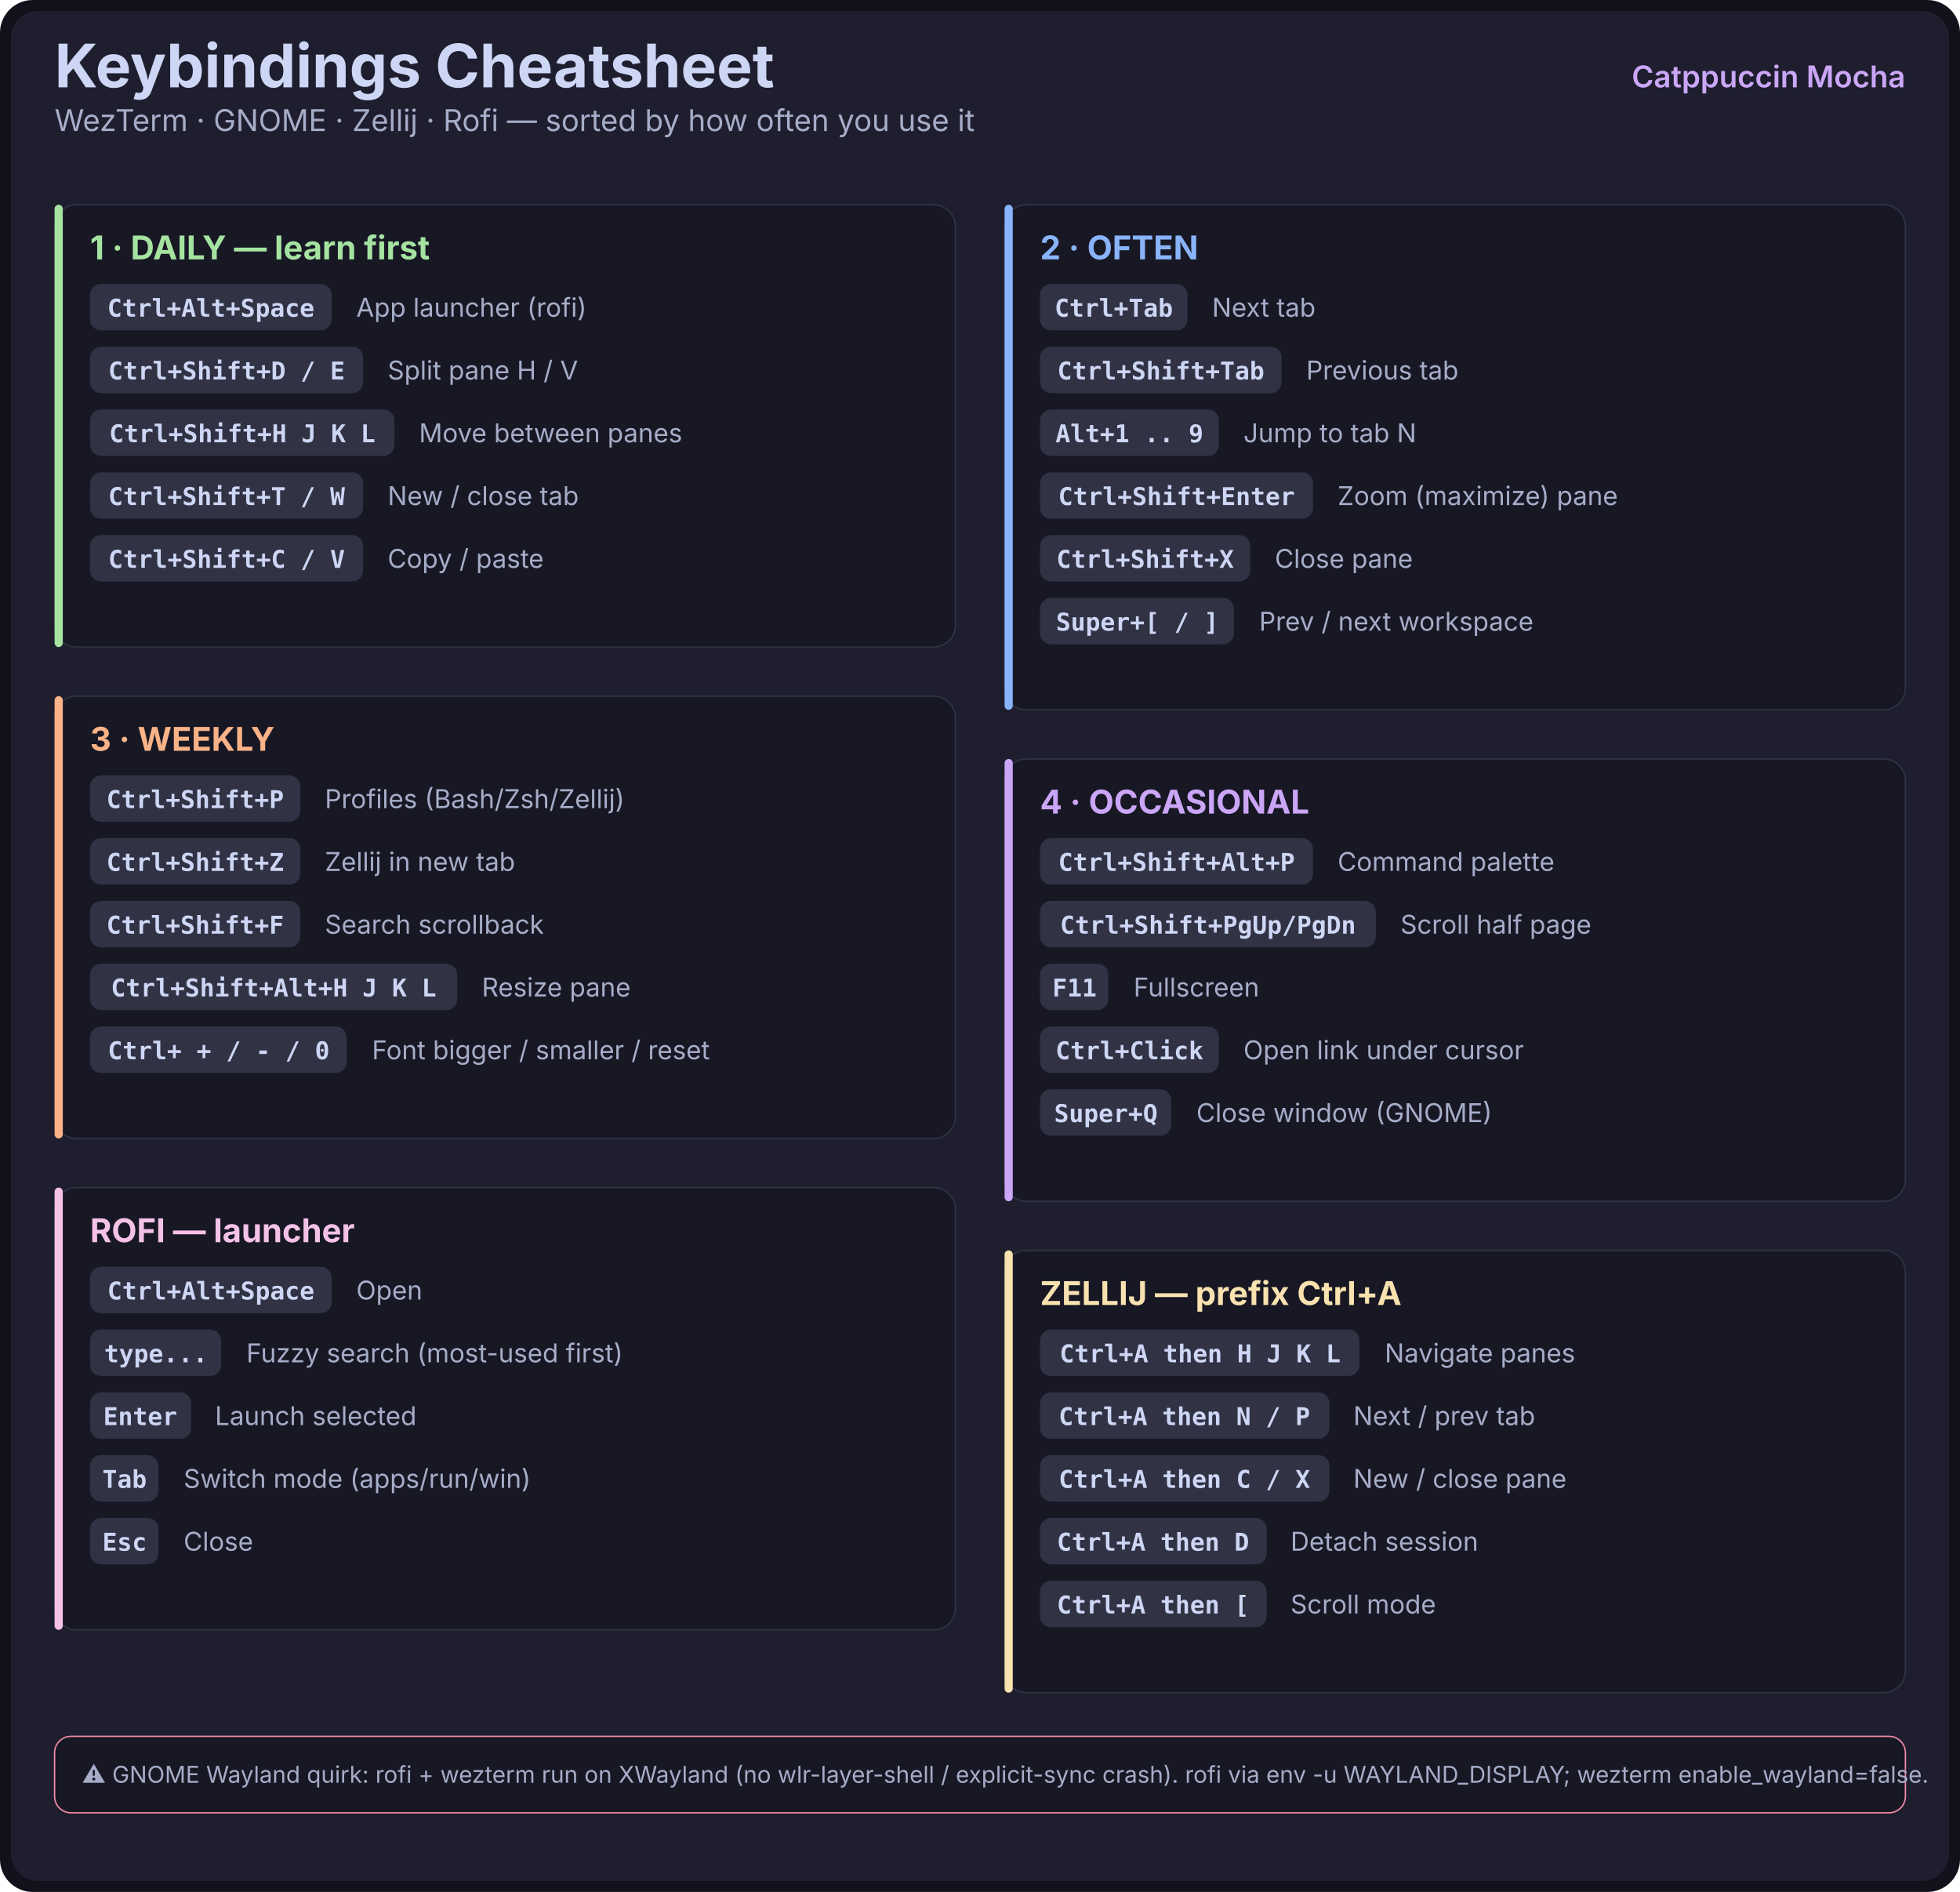
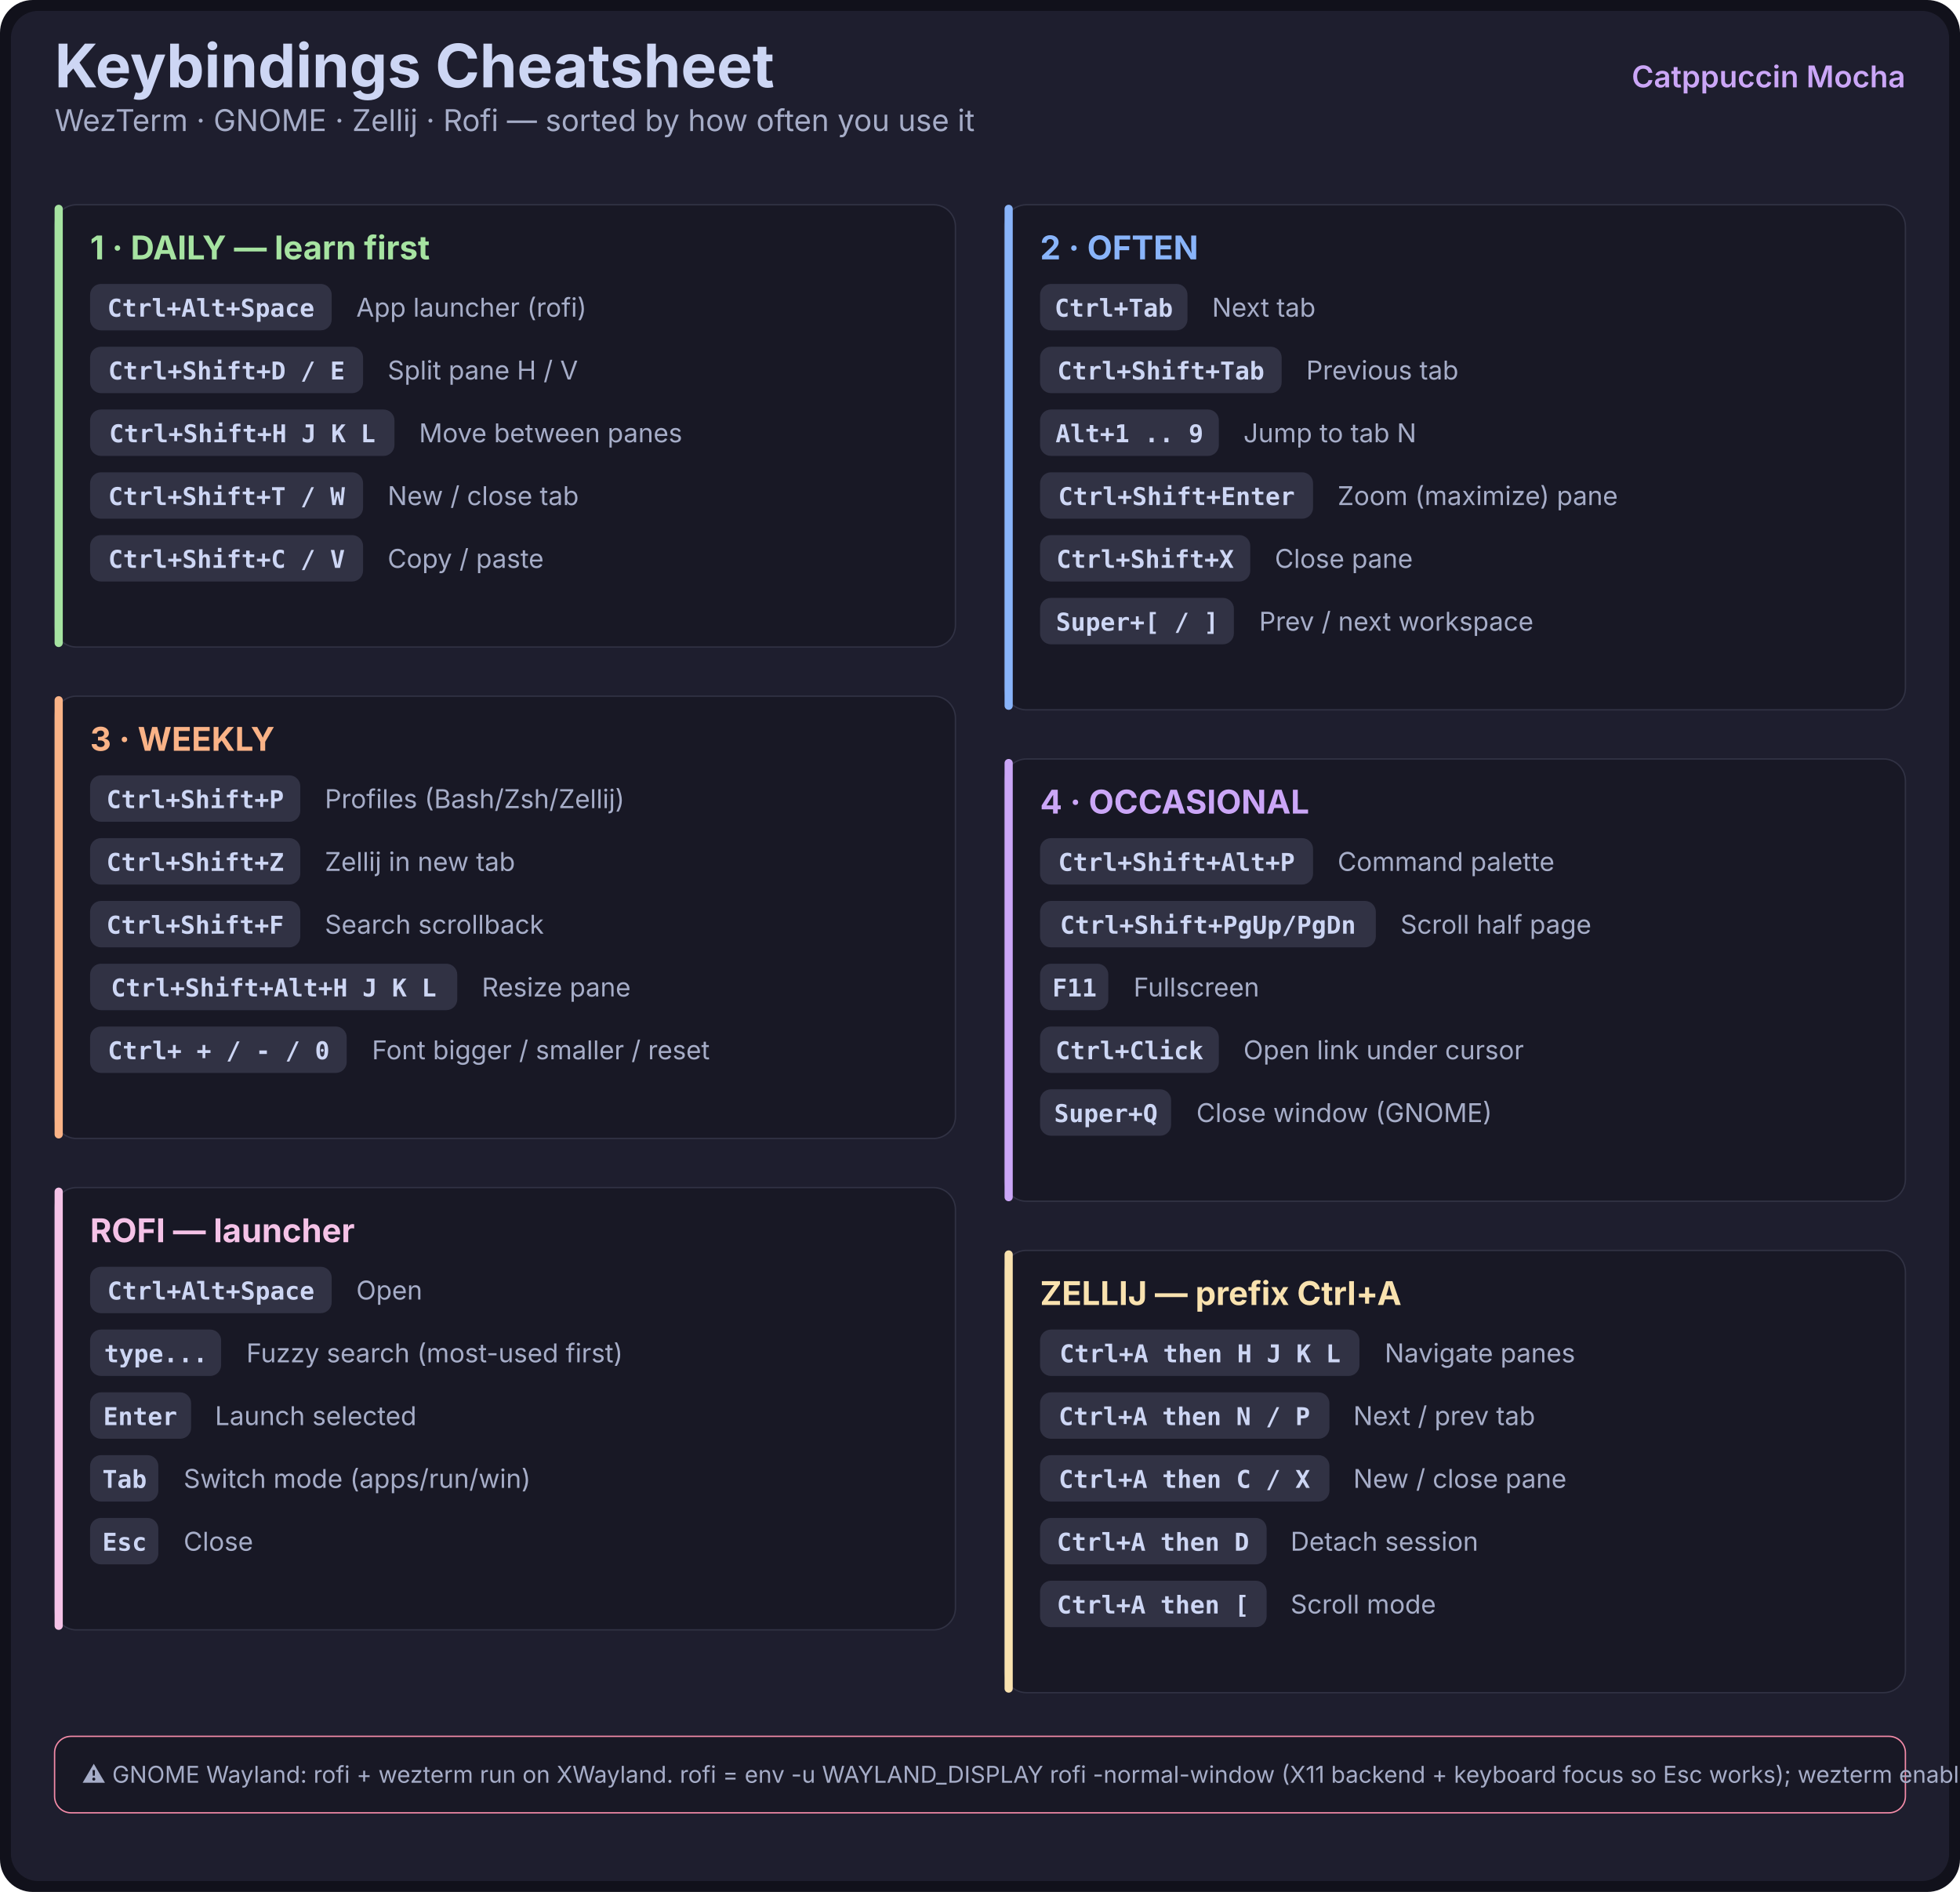
<svg xmlns="http://www.w3.org/2000/svg" width="1436" height="1386" viewBox="0 0 1436 1386">
  <rect width="1436" height="1386" rx="24" fill="#11111b" />
  <rect x="8" y="8" width="1420" height="1370" rx="20" fill="#1e1e2e" />
  <text x="40" y="64" font-family="Inter, Segoe UI, sans-serif" font-size="44" font-weight="700" fill="#cdd6f4" text-anchor="start">Keybindings Cheatsheet</text>
  <text x="40" y="96" font-family="Inter, Segoe UI, sans-serif" font-size="22" font-weight="normal" fill="#a6adc8" text-anchor="start">WezTerm · GNOME · Zellij · Rofi   —   sorted by how often you use it</text>
  <text x="1396" y="64" font-family="Inter, Segoe UI, sans-serif" font-size="22" font-weight="600" fill="#cba6f7" text-anchor="end">Catppuccin Mocha</text>
  <rect x="40" y="150" width="660" height="324" rx="16" fill="#181825" stroke="#313244" stroke-width="1" />
  <rect x="40" y="150" width="6" height="324" rx="3" fill="#a6e3a1" />
  <text x="66" y="190" font-family="Inter, Segoe UI, sans-serif" font-size="24" font-weight="700" fill="#a6e3a1" text-anchor="start">1 · DAILY — learn first</text>
  <rect x="66" y="208" width="177" height="34" rx="8" fill="#313244" />
  <text x="154.5" y="232" font-family="JetBrains Mono, monospace" font-size="18" font-weight="600" fill="#cdd6f4" text-anchor="middle">Ctrl+Alt+Space</text>
  <text x="261.0" y="232" font-family="Inter, Segoe UI, sans-serif" font-size="19" font-weight="normal" fill="#a6adc8" text-anchor="start">App launcher (rofi)</text>
  <rect x="66" y="254" width="200" height="34" rx="8" fill="#313244" />
  <text x="166.0" y="278" font-family="JetBrains Mono, monospace" font-size="18" font-weight="600" fill="#cdd6f4" text-anchor="middle">Ctrl+Shift+D / E</text>
  <text x="284.0" y="278" font-family="Inter, Segoe UI, sans-serif" font-size="19" font-weight="normal" fill="#a6adc8" text-anchor="start">Split pane  H / V</text>
  <rect x="66" y="300" width="223" height="34" rx="8" fill="#313244" />
  <text x="177.5" y="324" font-family="JetBrains Mono, monospace" font-size="18" font-weight="600" fill="#cdd6f4" text-anchor="middle">Ctrl+Shift+H J K L</text>
  <text x="307.0" y="324" font-family="Inter, Segoe UI, sans-serif" font-size="19" font-weight="normal" fill="#a6adc8" text-anchor="start">Move between panes</text>
  <rect x="66" y="346" width="200" height="34" rx="8" fill="#313244" />
  <text x="166.0" y="370" font-family="JetBrains Mono, monospace" font-size="18" font-weight="600" fill="#cdd6f4" text-anchor="middle">Ctrl+Shift+T / W</text>
  <text x="284.0" y="370" font-family="Inter, Segoe UI, sans-serif" font-size="19" font-weight="normal" fill="#a6adc8" text-anchor="start">New / close tab</text>
  <rect x="66" y="392" width="200" height="34" rx="8" fill="#313244" />
  <text x="166.0" y="416" font-family="JetBrains Mono, monospace" font-size="18" font-weight="600" fill="#cdd6f4" text-anchor="middle">Ctrl+Shift+C / V</text>
  <text x="284.0" y="416" font-family="Inter, Segoe UI, sans-serif" font-size="19" font-weight="normal" fill="#a6adc8" text-anchor="start">Copy / paste</text>
  <rect x="736" y="150" width="660" height="370" rx="16" fill="#181825" stroke="#313244" stroke-width="1" />
  <rect x="736" y="150" width="6" height="370" rx="3" fill="#89b4fa" />
  <text x="762" y="190" font-family="Inter, Segoe UI, sans-serif" font-size="24" font-weight="700" fill="#89b4fa" text-anchor="start">2 · OFTEN</text>
  <rect x="762" y="208" width="108" height="34" rx="8" fill="#313244" />
  <text x="816.0" y="232" font-family="JetBrains Mono, monospace" font-size="18" font-weight="600" fill="#cdd6f4" text-anchor="middle">Ctrl+Tab</text>
  <text x="888.0" y="232" font-family="Inter, Segoe UI, sans-serif" font-size="19" font-weight="normal" fill="#a6adc8" text-anchor="start">Next tab</text>
  <rect x="762" y="254" width="177" height="34" rx="8" fill="#313244" />
  <text x="850.5" y="278" font-family="JetBrains Mono, monospace" font-size="18" font-weight="600" fill="#cdd6f4" text-anchor="middle">Ctrl+Shift+Tab</text>
  <text x="957.0" y="278" font-family="Inter, Segoe UI, sans-serif" font-size="19" font-weight="normal" fill="#a6adc8" text-anchor="start">Previous tab</text>
  <rect x="762" y="300" width="131" height="34" rx="8" fill="#313244" />
  <text x="827.5" y="324" font-family="JetBrains Mono, monospace" font-size="18" font-weight="600" fill="#cdd6f4" text-anchor="middle">Alt+1 .. 9</text>
  <text x="911.0" y="324" font-family="Inter, Segoe UI, sans-serif" font-size="19" font-weight="normal" fill="#a6adc8" text-anchor="start">Jump to tab N</text>
  <rect x="762" y="346" width="200" height="34" rx="8" fill="#313244" />
  <text x="862.0" y="370" font-family="JetBrains Mono, monospace" font-size="18" font-weight="600" fill="#cdd6f4" text-anchor="middle">Ctrl+Shift+Enter</text>
  <text x="980.0" y="370" font-family="Inter, Segoe UI, sans-serif" font-size="19" font-weight="normal" fill="#a6adc8" text-anchor="start">Zoom (maximize) pane</text>
  <rect x="762" y="392" width="154" height="34" rx="8" fill="#313244" />
  <text x="839.0" y="416" font-family="JetBrains Mono, monospace" font-size="18" font-weight="600" fill="#cdd6f4" text-anchor="middle">Ctrl+Shift+X</text>
  <text x="934.0" y="416" font-family="Inter, Segoe UI, sans-serif" font-size="19" font-weight="normal" fill="#a6adc8" text-anchor="start">Close pane</text>
  <rect x="762" y="438" width="142" height="34" rx="8" fill="#313244" />
  <text x="833.25" y="462" font-family="JetBrains Mono, monospace" font-size="18" font-weight="600" fill="#cdd6f4" text-anchor="middle">Super+[ / ]</text>
  <text x="922.5" y="462" font-family="Inter, Segoe UI, sans-serif" font-size="19" font-weight="normal" fill="#a6adc8" text-anchor="start">Prev / next workspace</text>
  <rect x="40" y="510" width="660" height="324" rx="16" fill="#181825" stroke="#313244" stroke-width="1" />
  <rect x="40" y="510" width="6" height="324" rx="3" fill="#fab387" />
  <text x="66" y="550" font-family="Inter, Segoe UI, sans-serif" font-size="24" font-weight="700" fill="#fab387" text-anchor="start">3 · WEEKLY</text>
  <rect x="66" y="568" width="154" height="34" rx="8" fill="#313244" />
  <text x="143.0" y="592" font-family="JetBrains Mono, monospace" font-size="18" font-weight="600" fill="#cdd6f4" text-anchor="middle">Ctrl+Shift+P</text>
  <text x="238.0" y="592" font-family="Inter, Segoe UI, sans-serif" font-size="19" font-weight="normal" fill="#a6adc8" text-anchor="start">Profiles (Bash/Zsh/Zellij)</text>
  <rect x="66" y="614" width="154" height="34" rx="8" fill="#313244" />
  <text x="143.0" y="638" font-family="JetBrains Mono, monospace" font-size="18" font-weight="600" fill="#cdd6f4" text-anchor="middle">Ctrl+Shift+Z</text>
  <text x="238.0" y="638" font-family="Inter, Segoe UI, sans-serif" font-size="19" font-weight="normal" fill="#a6adc8" text-anchor="start">Zellij in new tab</text>
  <rect x="66" y="660" width="154" height="34" rx="8" fill="#313244" />
  <text x="143.0" y="684" font-family="JetBrains Mono, monospace" font-size="18" font-weight="600" fill="#cdd6f4" text-anchor="middle">Ctrl+Shift+F</text>
  <text x="238.0" y="684" font-family="Inter, Segoe UI, sans-serif" font-size="19" font-weight="normal" fill="#a6adc8" text-anchor="start">Search scrollback</text>
  <rect x="66" y="706" width="269" height="34" rx="8" fill="#313244" />
  <text x="200.5" y="730" font-family="JetBrains Mono, monospace" font-size="18" font-weight="600" fill="#cdd6f4" text-anchor="middle">Ctrl+Shift+Alt+H J K L</text>
  <text x="353.0" y="730" font-family="Inter, Segoe UI, sans-serif" font-size="19" font-weight="normal" fill="#a6adc8" text-anchor="start">Resize pane</text>
  <rect x="66" y="752" width="188" height="34" rx="8" fill="#313244" />
  <text x="160.25" y="776" font-family="JetBrains Mono, monospace" font-size="18" font-weight="600" fill="#cdd6f4" text-anchor="middle">Ctrl+ + / - / 0</text>
  <text x="272.5" y="776" font-family="Inter, Segoe UI, sans-serif" font-size="19" font-weight="normal" fill="#a6adc8" text-anchor="start">Font  bigger / smaller / reset</text>
  <rect x="736" y="556" width="660" height="324" rx="16" fill="#181825" stroke="#313244" stroke-width="1" />
  <rect x="736" y="556" width="6" height="324" rx="3" fill="#cba6f7" />
  <text x="762" y="596" font-family="Inter, Segoe UI, sans-serif" font-size="24" font-weight="700" fill="#cba6f7" text-anchor="start">4 · OCCASIONAL</text>
  <rect x="762" y="614" width="200" height="34" rx="8" fill="#313244" />
  <text x="862.0" y="638" font-family="JetBrains Mono, monospace" font-size="18" font-weight="600" fill="#cdd6f4" text-anchor="middle">Ctrl+Shift+Alt+P</text>
  <text x="980.0" y="638" font-family="Inter, Segoe UI, sans-serif" font-size="19" font-weight="normal" fill="#a6adc8" text-anchor="start">Command palette</text>
  <rect x="762" y="660" width="246" height="34" rx="8" fill="#313244" />
  <text x="885.0" y="684" font-family="JetBrains Mono, monospace" font-size="18" font-weight="600" fill="#cdd6f4" text-anchor="middle">Ctrl+Shift+PgUp/PgDn</text>
  <text x="1026.0" y="684" font-family="Inter, Segoe UI, sans-serif" font-size="19" font-weight="normal" fill="#a6adc8" text-anchor="start">Scroll half page</text>
  <rect x="762" y="706" width="50" height="34" rx="8" fill="#313244" />
  <text x="787.25" y="730" font-family="JetBrains Mono, monospace" font-size="18" font-weight="600" fill="#cdd6f4" text-anchor="middle">F11</text>
  <text x="830.5" y="730" font-family="Inter, Segoe UI, sans-serif" font-size="19" font-weight="normal" fill="#a6adc8" text-anchor="start">Fullscreen</text>
  <rect x="762" y="752" width="131" height="34" rx="8" fill="#313244" />
  <text x="827.5" y="776" font-family="JetBrains Mono, monospace" font-size="18" font-weight="600" fill="#cdd6f4" text-anchor="middle">Ctrl+Click</text>
  <text x="911.0" y="776" font-family="Inter, Segoe UI, sans-serif" font-size="19" font-weight="normal" fill="#a6adc8" text-anchor="start">Open link under cursor</text>
  <rect x="762" y="798" width="96" height="34" rx="8" fill="#313244" />
  <text x="810.25" y="822" font-family="JetBrains Mono, monospace" font-size="18" font-weight="600" fill="#cdd6f4" text-anchor="middle">Super+Q</text>
  <text x="876.5" y="822" font-family="Inter, Segoe UI, sans-serif" font-size="19" font-weight="normal" fill="#a6adc8" text-anchor="start">Close window (GNOME)</text>
  <rect x="40" y="870" width="660" height="324" rx="16" fill="#181825" stroke="#313244" stroke-width="1" />
  <rect x="40" y="870" width="6" height="324" rx="3" fill="#f5c2e7" />
  <text x="66" y="910" font-family="Inter, Segoe UI, sans-serif" font-size="24" font-weight="700" fill="#f5c2e7" text-anchor="start">ROFI — launcher</text>
  <rect x="66" y="928" width="177" height="34" rx="8" fill="#313244" />
  <text x="154.5" y="952" font-family="JetBrains Mono, monospace" font-size="18" font-weight="600" fill="#cdd6f4" text-anchor="middle">Ctrl+Alt+Space</text>
  <text x="261.0" y="952" font-family="Inter, Segoe UI, sans-serif" font-size="19" font-weight="normal" fill="#a6adc8" text-anchor="start">Open</text>
  <rect x="66" y="974" width="96" height="34" rx="8" fill="#313244" />
  <text x="114.25" y="998" font-family="JetBrains Mono, monospace" font-size="18" font-weight="600" fill="#cdd6f4" text-anchor="middle">type...</text>
  <text x="180.5" y="998" font-family="Inter, Segoe UI, sans-serif" font-size="19" font-weight="normal" fill="#a6adc8" text-anchor="start">Fuzzy search (most-used first)</text>
  <rect x="66" y="1020" width="74" height="34" rx="8" fill="#313244" />
  <text x="102.75" y="1044" font-family="JetBrains Mono, monospace" font-size="18" font-weight="600" fill="#cdd6f4" text-anchor="middle">Enter</text>
  <text x="157.5" y="1044" font-family="Inter, Segoe UI, sans-serif" font-size="19" font-weight="normal" fill="#a6adc8" text-anchor="start">Launch selected</text>
  <rect x="66" y="1066" width="50" height="34" rx="8" fill="#313244" />
  <text x="91.25" y="1090" font-family="JetBrains Mono, monospace" font-size="18" font-weight="600" fill="#cdd6f4" text-anchor="middle">Tab</text>
  <text x="134.5" y="1090" font-family="Inter, Segoe UI, sans-serif" font-size="19" font-weight="normal" fill="#a6adc8" text-anchor="start">Switch mode (apps/run/win)</text>
  <rect x="66" y="1112" width="50" height="34" rx="8" fill="#313244" />
  <text x="91.25" y="1136" font-family="JetBrains Mono, monospace" font-size="18" font-weight="600" fill="#cdd6f4" text-anchor="middle">Esc</text>
  <text x="134.5" y="1136" font-family="Inter, Segoe UI, sans-serif" font-size="19" font-weight="normal" fill="#a6adc8" text-anchor="start">Close</text>
  <rect x="736" y="916" width="660" height="324" rx="16" fill="#181825" stroke="#313244" stroke-width="1" />
  <rect x="736" y="916" width="6" height="324" rx="3" fill="#f9e2af" />
  <text x="762" y="956" font-family="Inter, Segoe UI, sans-serif" font-size="24" font-weight="700" fill="#f9e2af" text-anchor="start">ZELLIJ — prefix Ctrl+A</text>
  <rect x="762" y="974" width="234" height="34" rx="8" fill="#313244" />
  <text x="879.25" y="998" font-family="JetBrains Mono, monospace" font-size="18" font-weight="600" fill="#cdd6f4" text-anchor="middle">Ctrl+A then H J K L</text>
  <text x="1014.5" y="998" font-family="Inter, Segoe UI, sans-serif" font-size="19" font-weight="normal" fill="#a6adc8" text-anchor="start">Navigate panes</text>
  <rect x="762" y="1020" width="212" height="34" rx="8" fill="#313244" />
  <text x="867.75" y="1044" font-family="JetBrains Mono, monospace" font-size="18" font-weight="600" fill="#cdd6f4" text-anchor="middle">Ctrl+A then N / P</text>
  <text x="991.5" y="1044" font-family="Inter, Segoe UI, sans-serif" font-size="19" font-weight="normal" fill="#a6adc8" text-anchor="start">Next / prev tab</text>
  <rect x="762" y="1066" width="212" height="34" rx="8" fill="#313244" />
  <text x="867.75" y="1090" font-family="JetBrains Mono, monospace" font-size="18" font-weight="600" fill="#cdd6f4" text-anchor="middle">Ctrl+A then C / X</text>
  <text x="991.5" y="1090" font-family="Inter, Segoe UI, sans-serif" font-size="19" font-weight="normal" fill="#a6adc8" text-anchor="start">New / close pane</text>
  <rect x="762" y="1112" width="166" height="34" rx="8" fill="#313244" />
  <text x="844.75" y="1136" font-family="JetBrains Mono, monospace" font-size="18" font-weight="600" fill="#cdd6f4" text-anchor="middle">Ctrl+A then D</text>
  <text x="945.5" y="1136" font-family="Inter, Segoe UI, sans-serif" font-size="19" font-weight="normal" fill="#a6adc8" text-anchor="start">Detach session</text>
  <rect x="762" y="1158" width="166" height="34" rx="8" fill="#313244" />
  <text x="844.75" y="1182" font-family="JetBrains Mono, monospace" font-size="18" font-weight="600" fill="#cdd6f4" text-anchor="middle">Ctrl+A then [</text>
  <text x="945.5" y="1182" font-family="Inter, Segoe UI, sans-serif" font-size="19" font-weight="normal" fill="#a6adc8" text-anchor="start">Scroll mode</text>
  <rect x="40" y="1272" width="1356" height="56" rx="12" fill="#181825" stroke="#f38ba8" stroke-width="1" />
-   <text x="60" y="1306" font-family="Inter, Segoe UI, sans-serif" font-size="17" font-weight="normal" fill="#a6adc8" text-anchor="start">⚠ GNOME Wayland quirk: rofi + wezterm run on XWayland (no wlr-layer-shell / explicit-sync crash). rofi via env -u WAYLAND_DISPLAY; wezterm enable_wayland=false.</text>
+   <text x="60" y="1306" font-family="Inter, Segoe UI, sans-serif" font-size="17" font-weight="normal" fill="#a6adc8" text-anchor="start">⚠ GNOME Wayland: rofi + wezterm run on XWayland. rofi = env -u WAYLAND_DISPLAY rofi -normal-window (X11 backend + keyboard focus so Esc works); wezterm enable_wayland=false (explicit-sync).</text>
</svg>
